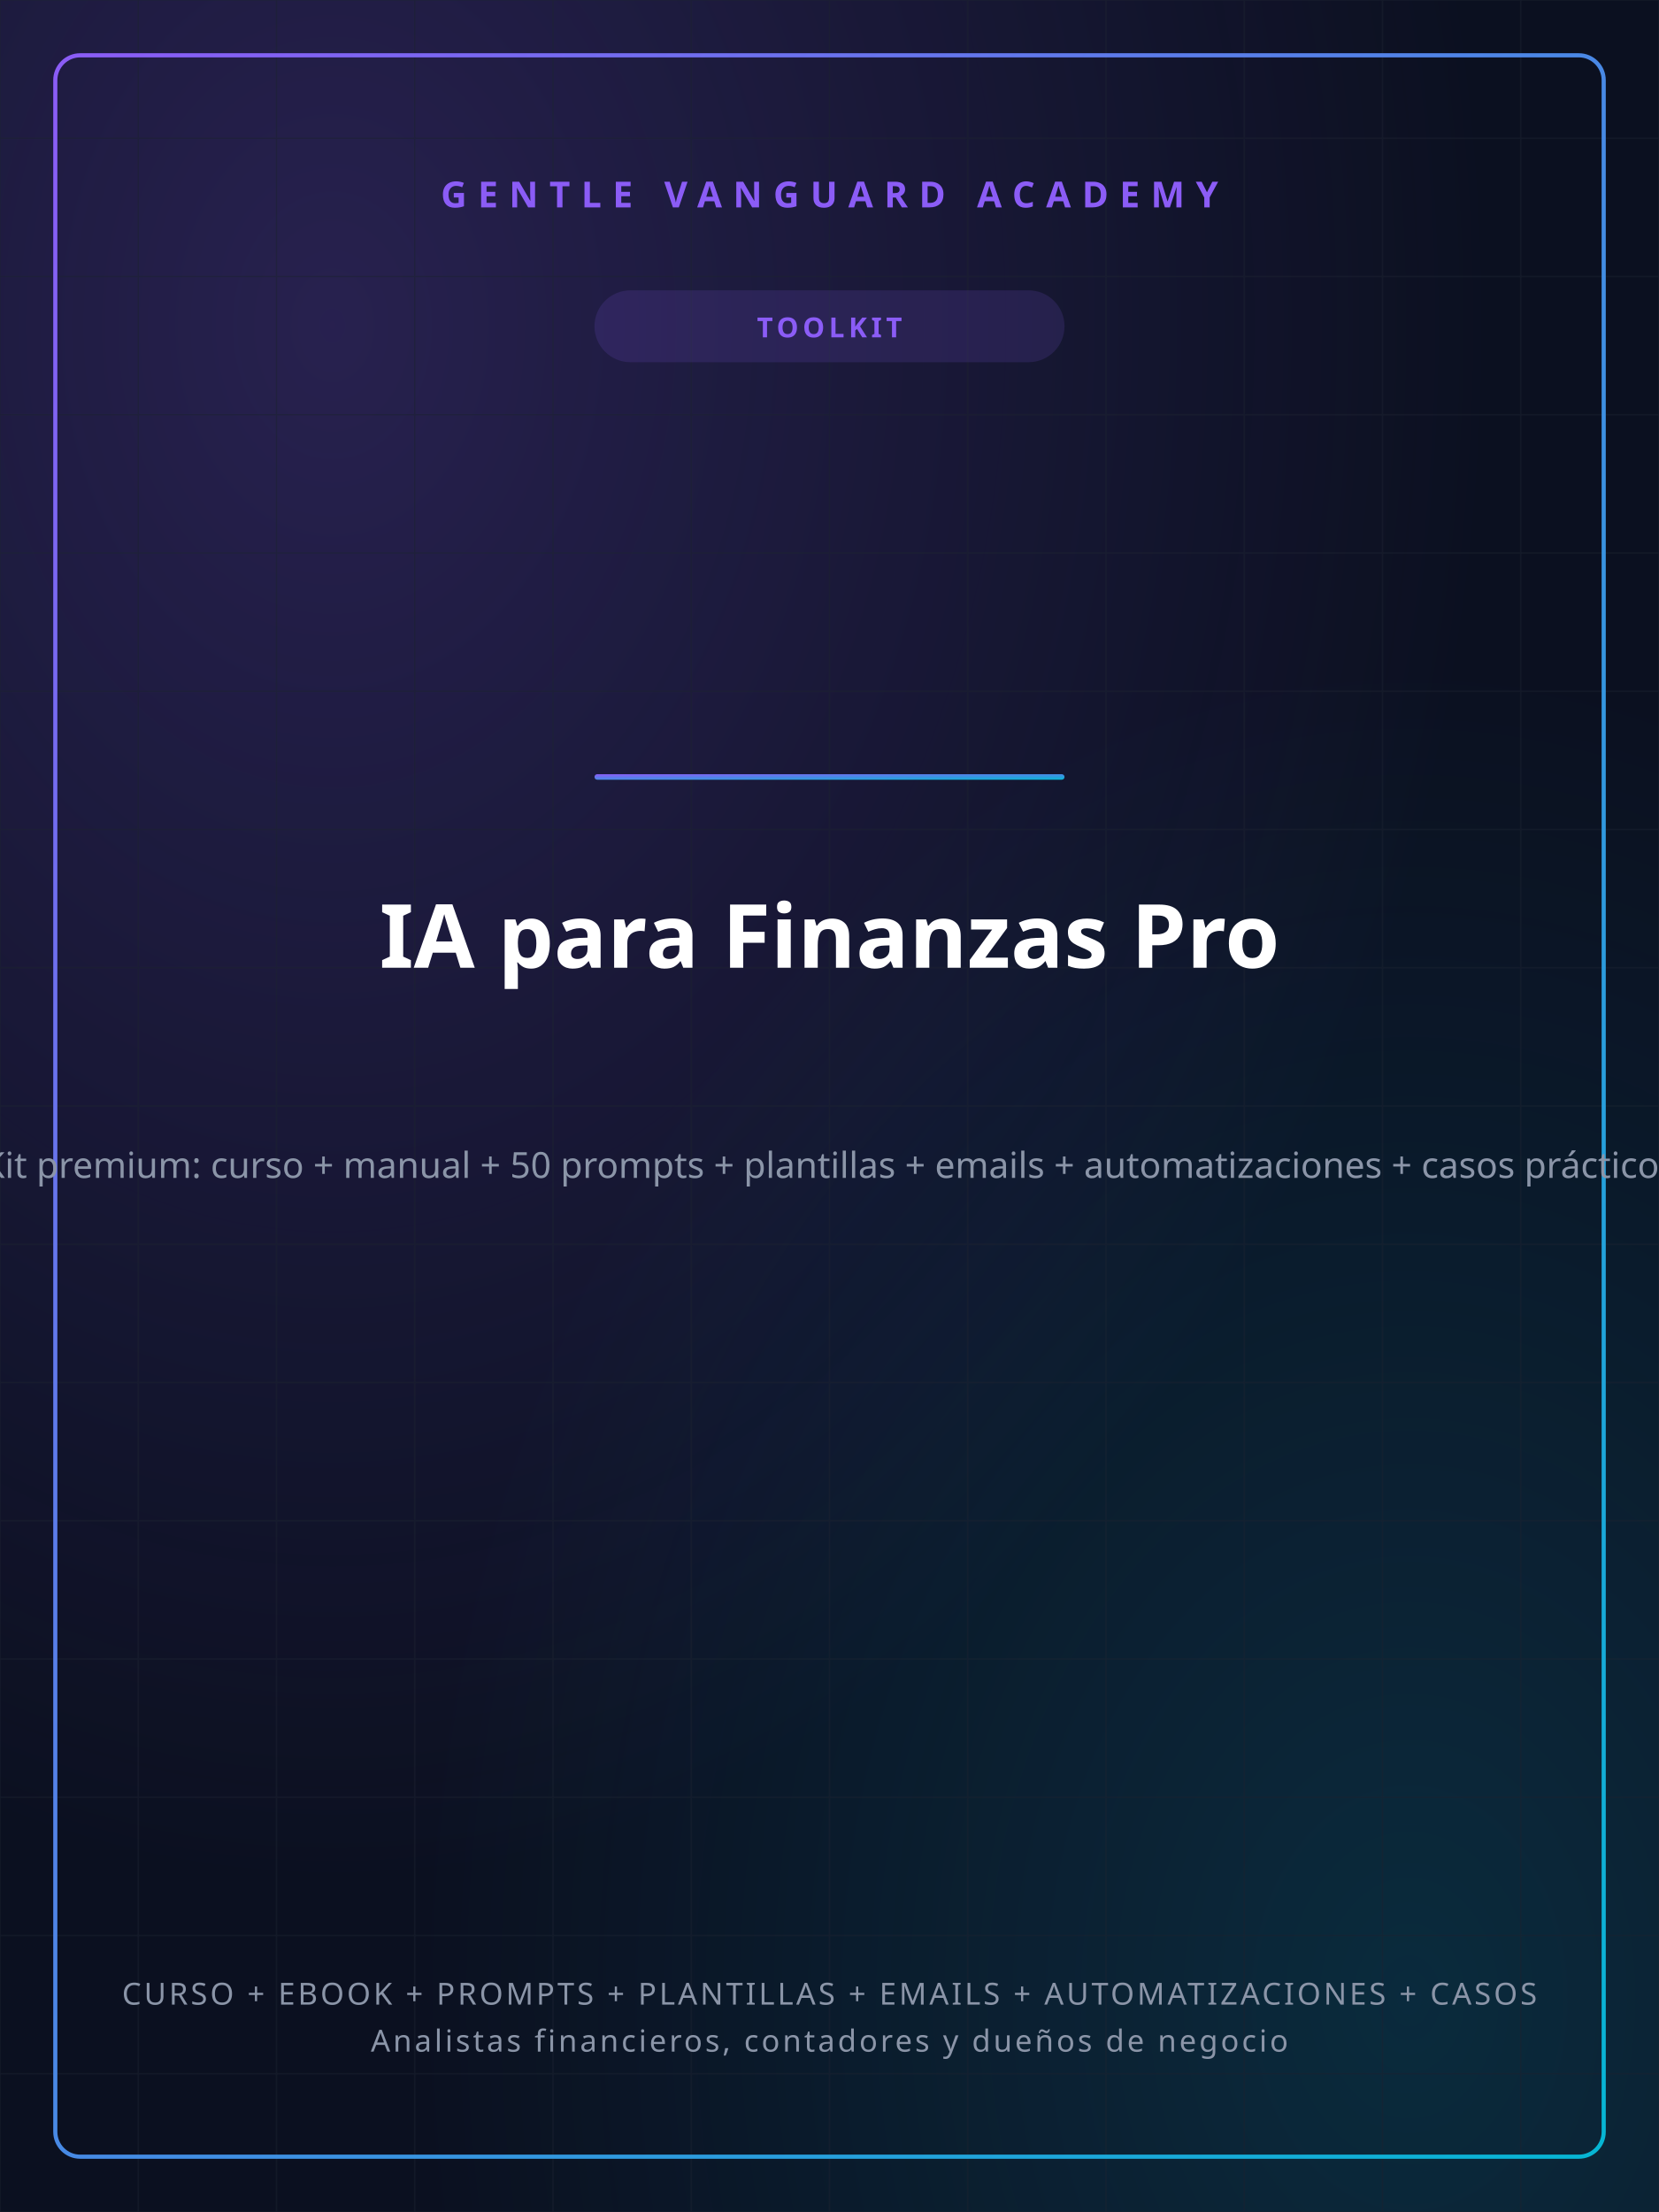
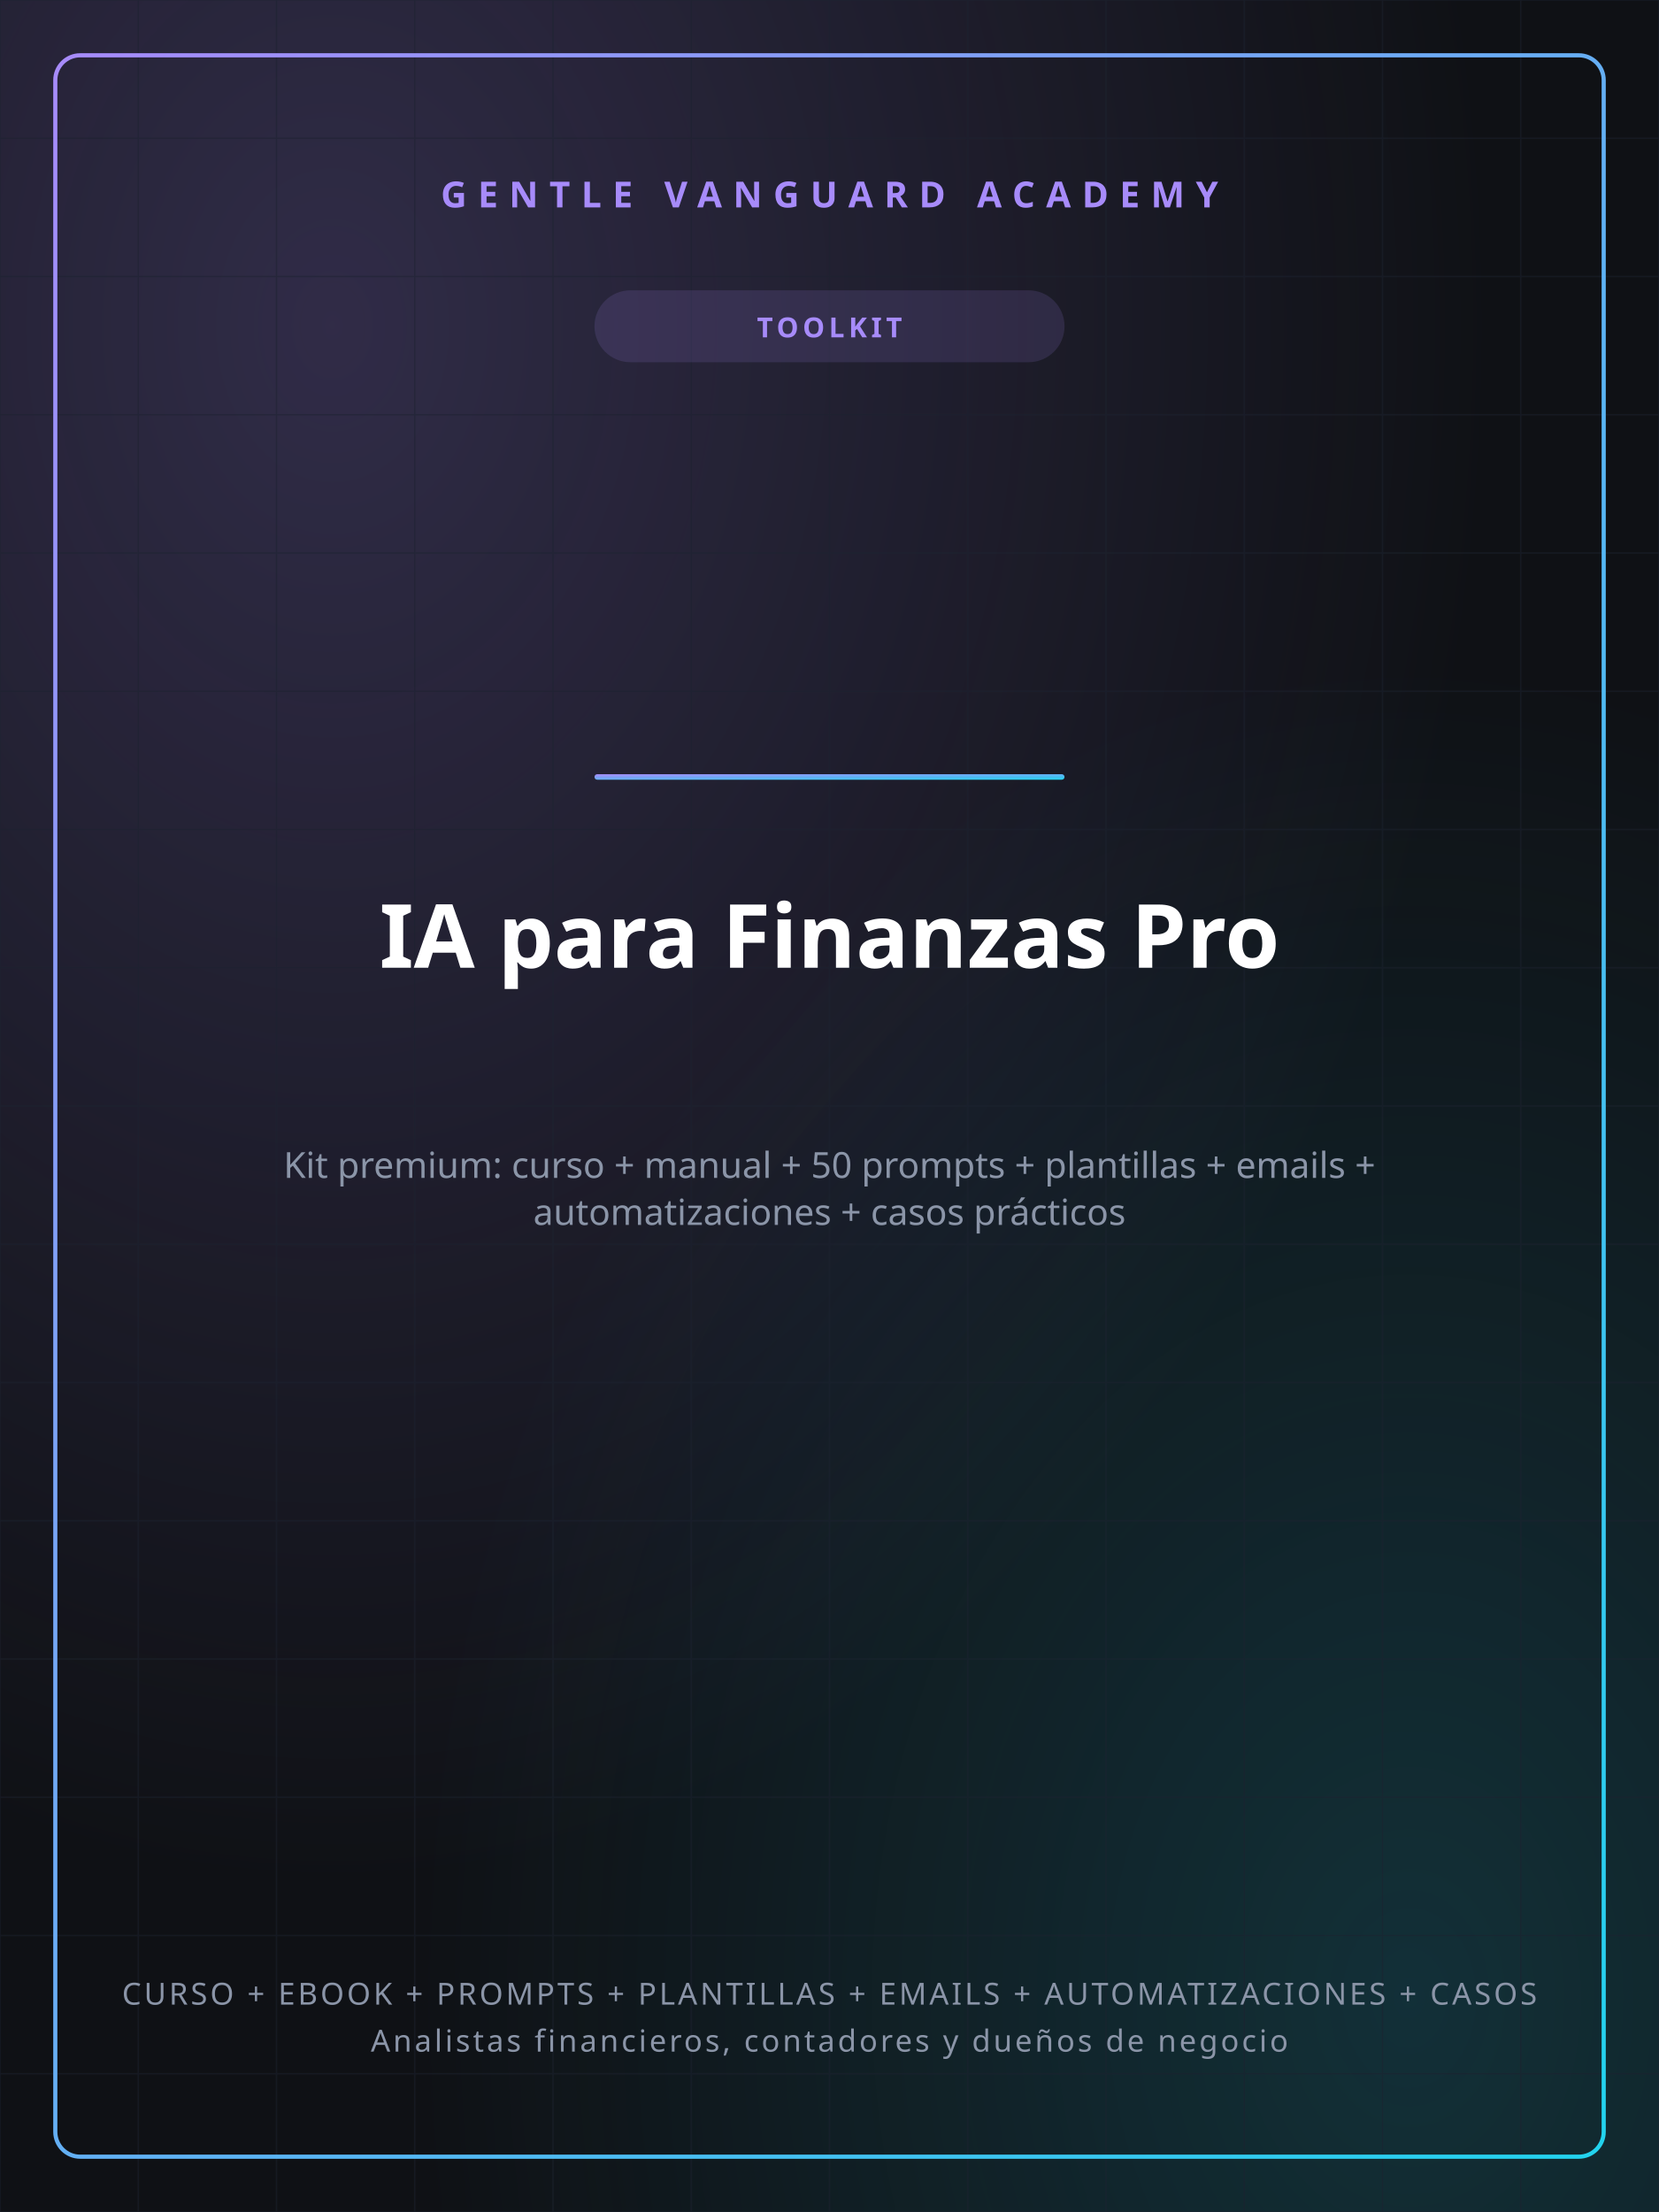
<svg xmlns="http://www.w3.org/2000/svg" width="1200" height="1600" viewBox="0 0 1200 1600">
  <defs>
    <linearGradient id="gvGrad" x1="0" y1="0" x2="1" y2="1">
-       <stop offset="0%" stop-color="#8B5CF6" />
-       <stop offset="100%" stop-color="#06B6D4" />
+       <stop offset="0%" stop-color="#A78BFA" />
+       <stop offset="100%" stop-color="#22D3EE" />
    </linearGradient>
    <radialGradient id="glowA" cx="0.2" cy="0.15" r="0.7">
-       <stop offset="0%" stop-color="#8B5CF6" stop-opacity="0.22" />
-       <stop offset="100%" stop-color="#8B5CF6" stop-opacity="0" />
+       <stop offset="0%" stop-color="#A78BFA" stop-opacity="0.22" />
+       <stop offset="100%" stop-color="#A78BFA" stop-opacity="0" />
    </radialGradient>
    <radialGradient id="glowB" cx="0.85" cy="0.9" r="0.6">
-       <stop offset="0%" stop-color="#06B6D4" stop-opacity="0.16" />
-       <stop offset="100%" stop-color="#06B6D4" stop-opacity="0" />
+       <stop offset="0%" stop-color="#22D3EE" stop-opacity="0.16" />
+       <stop offset="100%" stop-color="#22D3EE" stop-opacity="0" />
    </radialGradient>
  </defs>
-   <rect width="1200" height="1600" fill="#0B1020" />
+   <rect width="1200" height="1600" fill="#0F1115" />
  <rect width="1200" height="1600" fill="url(#glowA)" />
  <rect width="1200" height="1600" fill="url(#glowB)" />
  <g stroke="#1c2230" stroke-width="1" opacity="0.5">
    <line x1="0" y1="0" x2="0" y2="1600" />
    <line x1="100" y1="0" x2="100" y2="1600" />
    <line x1="200" y1="0" x2="200" y2="1600" />
    <line x1="300" y1="0" x2="300" y2="1600" />
    <line x1="400" y1="0" x2="400" y2="1600" />
    <line x1="500" y1="0" x2="500" y2="1600" />
    <line x1="600" y1="0" x2="600" y2="1600" />
    <line x1="700" y1="0" x2="700" y2="1600" />
    <line x1="800" y1="0" x2="800" y2="1600" />
    <line x1="900" y1="0" x2="900" y2="1600" />
    <line x1="1000" y1="0" x2="1000" y2="1600" />
    <line x1="1100" y1="0" x2="1100" y2="1600" />
    <line x1="1200" y1="0" x2="1200" y2="1600" />
    <line x1="0" y1="0" x2="1200" y2="0" />
    <line x1="0" y1="100" x2="1200" y2="100" />
    <line x1="0" y1="200" x2="1200" y2="200" />
    <line x1="0" y1="300" x2="1200" y2="300" />
    <line x1="0" y1="400" x2="1200" y2="400" />
    <line x1="0" y1="500" x2="1200" y2="500" />
    <line x1="0" y1="600" x2="1200" y2="600" />
    <line x1="0" y1="700" x2="1200" y2="700" />
    <line x1="0" y1="800" x2="1200" y2="800" />
    <line x1="0" y1="900" x2="1200" y2="900" />
    <line x1="0" y1="1000" x2="1200" y2="1000" />
    <line x1="0" y1="1100" x2="1200" y2="1100" />
    <line x1="0" y1="1200" x2="1200" y2="1200" />
    <line x1="0" y1="1300" x2="1200" y2="1300" />
    <line x1="0" y1="1400" x2="1200" y2="1400" />
    <line x1="0" y1="1500" x2="1200" y2="1500" />
    <line x1="0" y1="1600" x2="1200" y2="1600" />
  </g>
  <rect x="40" y="40" width="1120" height="1520" fill="none" stroke="url(#gvGrad)" stroke-width="3" rx="18" />
-   <text x="600" y="150" text-anchor="middle" font-family="'Space Grotesk','Segoe UI',sans-serif" font-size="26" font-weight="700" fill="#8B5CF6" letter-spacing="8">GENTLE VANGUARD ACADEMY</text>
-   <rect x="430" y="210" width="340" height="52" rx="26" fill="#8B5CF6" opacity="0.14" />
-   <text x="600" y="244" text-anchor="middle" font-family="'Space Grotesk','Segoe UI',sans-serif" font-size="20" font-weight="700" fill="#8B5CF6" letter-spacing="3">TOOLKIT</text>
+   <text x="600" y="150" text-anchor="middle" font-family="'Space Grotesk','Segoe UI',sans-serif" font-size="26" font-weight="700" fill="#A78BFA" letter-spacing="8">GENTLE VANGUARD ACADEMY</text>
+   <rect x="430" y="210" width="340" height="52" rx="26" fill="#A78BFA" opacity="0.14" />
+   <text x="600" y="244" text-anchor="middle" font-family="'Space Grotesk','Segoe UI',sans-serif" font-size="20" font-weight="700" fill="#A78BFA" letter-spacing="3">TOOLKIT</text>
  <rect x="430" y="560" width="340" height="4" rx="2" fill="url(#gvGrad)" />
  <text x="600" y="700" text-anchor="middle" font-family="'Space Grotesk','Segoe UI',sans-serif" font-size="64" font-weight="800" fill="#ffffff">IA para Finanzas Pro</text>
-   <text x="600" y="852" text-anchor="middle" font-family="'Space Grotesk','Segoe UI',sans-serif" font-size="26" font-weight="400" fill="#8b95a8">Kit premium: curso + manual + 50 prompts + plantillas + emails + automatizaciones + casos prácticos</text>
+   <text x="600" y="852" text-anchor="middle" font-family="'Space Grotesk','Segoe UI',sans-serif" font-size="26" font-weight="400" fill="#8b95a8">Kit premium: curso + manual + 50 prompts + plantillas + emails +</text>
+   <text x="600" y="886" text-anchor="middle" font-family="'Space Grotesk','Segoe UI',sans-serif" font-size="26" font-weight="400" fill="#8b95a8">automatizaciones + casos prácticos</text>
  <text x="600" y="1450" text-anchor="middle" font-family="'Space Grotesk','Segoe UI',sans-serif" font-size="22" font-weight="500" fill="#8b95a8" letter-spacing="2">CURSO + EBOOK + PROMPTS + PLANTILLAS + EMAILS + AUTOMATIZACIONES + CASOS</text>
  <text x="600" y="1484" text-anchor="middle" font-family="'Space Grotesk','Segoe UI',sans-serif" font-size="22" font-weight="500" fill="#8b95a8" letter-spacing="2">Analistas financieros, contadores y dueños de negocio</text>
</svg>
